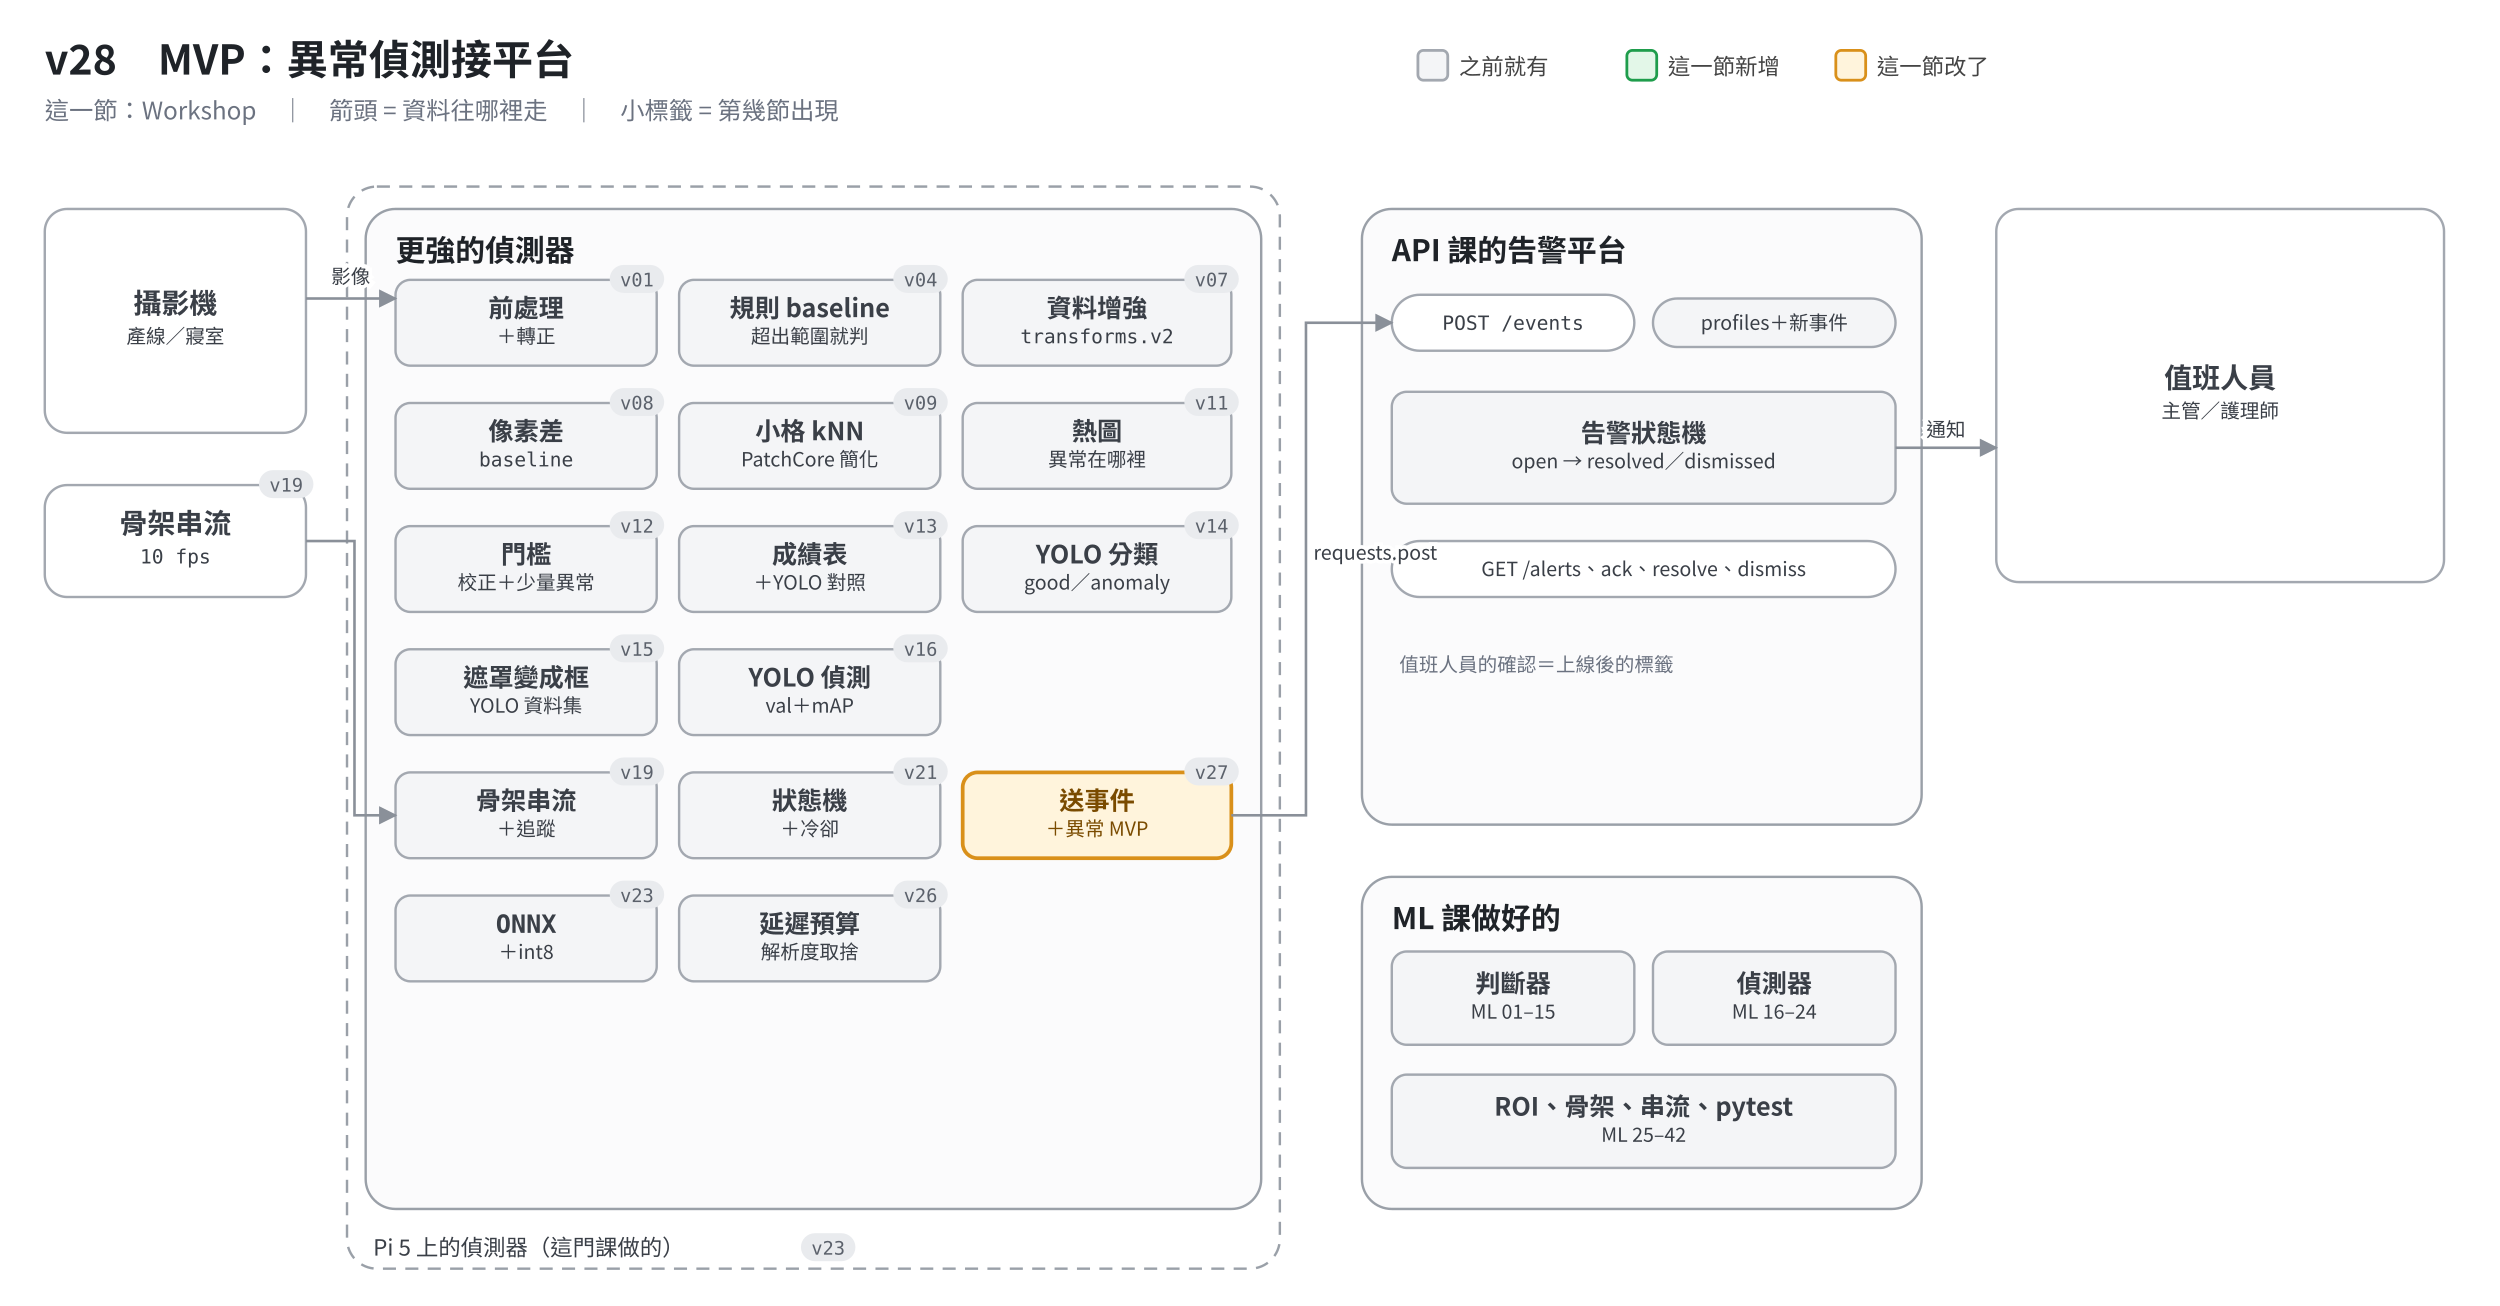
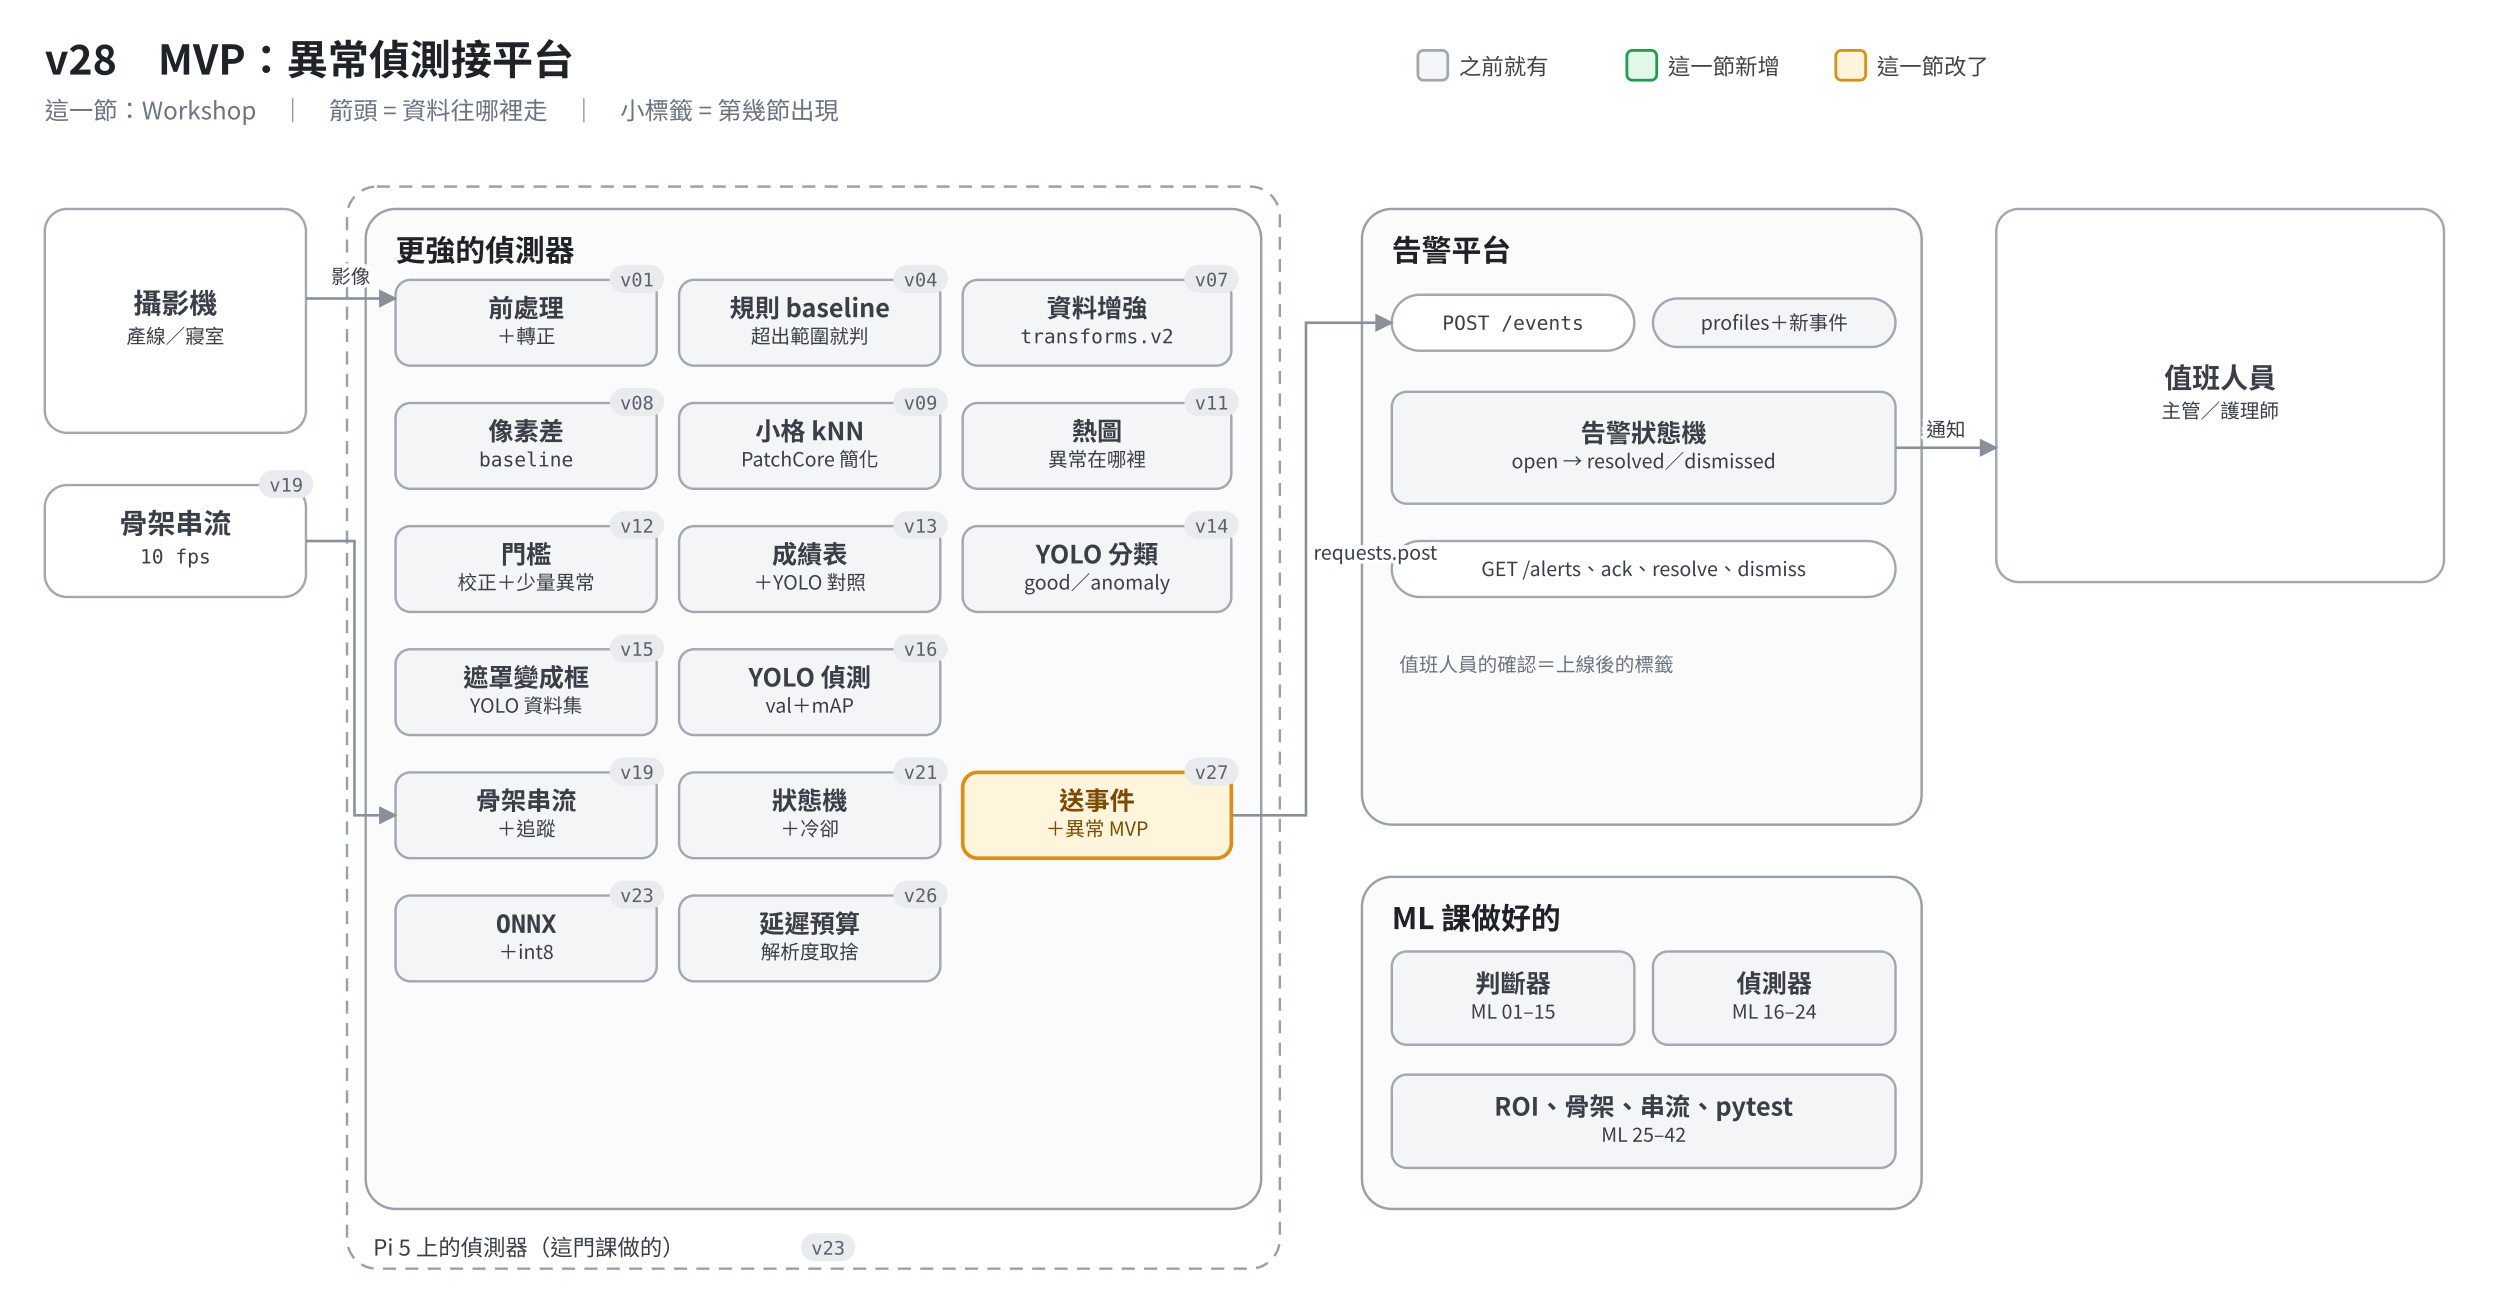
<svg xmlns="http://www.w3.org/2000/svg" viewBox="0 0 1340 700" width="1340" height="700">
  <defs>
    <marker id="arr-old" viewBox="0 0 10 10" refX="9" refY="5" markerWidth="7" markerHeight="7" orient="auto-start-reverse">
      <path d="M0,0 L10,5 L0,10 z" fill="#8a9099" />
    </marker>
    <marker id="arr-new" viewBox="0 0 10 10" refX="9" refY="5" markerWidth="7" markerHeight="7" orient="auto-start-reverse">
      <path d="M0,0 L10,5 L0,10 z" fill="#1f9d4c" />
    </marker>
    <marker id="arr-changed" viewBox="0 0 10 10" refX="9" refY="5" markerWidth="7" markerHeight="7" orient="auto-start-reverse">
      <path d="M0,0 L10,5 L0,10 z" fill="#d9901a" />
    </marker>
    <marker id="arr-error" viewBox="0 0 10 10" refX="9" refY="5" markerWidth="7" markerHeight="7" orient="auto-start-reverse">
      <path d="M0,0 L10,5 L0,10 z" fill="#d33a3a" />
    </marker>
  </defs>
  <rect width="1340" height="700" fill="#ffffff" />
  <text x="24" y="40" font-family="'PingFang TC','Noto Sans TC','Noto Sans CJK TC','Microsoft JhengHei',sans-serif" font-size="22" fill="#1f2328" font-weight="bold" text-anchor="start">v28　MVP：異常偵測接平台</text>
  <text x="24" y="64" font-family="'PingFang TC','Noto Sans TC','Noto Sans CJK TC','Microsoft JhengHei',sans-serif" font-size="13" fill="#6b7280" font-weight="normal" text-anchor="start">這一節：Workshop　｜　箭頭 = 資料往哪裡走　｜　小標籤 = 第幾節出現</text>
  <rect x="760" y="27" width="16" height="16" rx="3" fill="#f4f5f7" stroke="#a3a8b0" stroke-width="1.5" />
  <text x="782" y="40" font-family="'PingFang TC','Noto Sans TC','Noto Sans CJK TC','Microsoft JhengHei',sans-serif" font-size="12" fill="#444" font-weight="normal" text-anchor="start">之前就有</text>
  <rect x="872" y="27" width="16" height="16" rx="3" fill="#e3f7e8" stroke="#1f9d4c" stroke-width="1.5" />
  <text x="894" y="40" font-family="'PingFang TC','Noto Sans TC','Noto Sans CJK TC','Microsoft JhengHei',sans-serif" font-size="12" fill="#444" font-weight="normal" text-anchor="start">這一節新增</text>
  <rect x="984" y="27" width="16" height="16" rx="3" fill="#fff4dc" stroke="#d9901a" stroke-width="1.5" />
  <text x="1006" y="40" font-family="'PingFang TC','Noto Sans TC','Noto Sans CJK TC','Microsoft JhengHei',sans-serif" font-size="12" fill="#444" font-weight="normal" text-anchor="start">這一節改了</text>
  <rect x="186" y="100" width="500" height="580" rx="16" fill="none" stroke="#9aa0a8" stroke-width="1.3" stroke-dasharray="7 5" />
  <text x="200" y="673" font-family="'PingFang TC','Noto Sans TC','Noto Sans CJK TC','Microsoft JhengHei',sans-serif" font-size="12" fill="#3a3f47" font-weight="normal" text-anchor="start">Pi 5 上的偵測器（這門課做的）</text>
  <rect x="196" y="112" width="480" height="536" rx="16" fill="#fbfbfc" stroke="#9aa0a8" stroke-width="1.3" />
  <text x="212" y="140" font-family="'PingFang TC','Noto Sans TC','Noto Sans CJK TC','Microsoft JhengHei',sans-serif" font-size="16" fill="#1f2328" font-weight="bold" text-anchor="start">更強的偵測器</text>
  <rect x="730" y="112" width="300" height="330" rx="16" fill="#fbfbfc" stroke="#9aa0a8" stroke-width="1.3" />
-   <text x="746" y="140" font-family="'PingFang TC','Noto Sans TC','Noto Sans CJK TC','Microsoft JhengHei',sans-serif" font-size="16" fill="#1f2328" font-weight="bold" text-anchor="start">API 課的告警平台</text>
+   <text x="746" y="140" font-family="'PingFang TC','Noto Sans TC','Noto Sans CJK TC','Microsoft JhengHei',sans-serif" font-size="16" fill="#1f2328" font-weight="bold" text-anchor="start">告警平台</text>
  <rect x="730" y="470" width="300" height="178" rx="16" fill="#fbfbfc" stroke="#9aa0a8" stroke-width="1.3" />
  <text x="746" y="498" font-family="'PingFang TC','Noto Sans TC','Noto Sans CJK TC','Microsoft JhengHei',sans-serif" font-size="16" fill="#1f2328" font-weight="bold" text-anchor="start">ML 課做好的</text>
  <rect x="24" y="112" width="140" height="120" rx="12" fill="#ffffff" stroke="#a3a8b0" stroke-width="1.3" />
  <text x="94" y="168" font-family="'PingFang TC','Noto Sans TC','Noto Sans CJK TC','Microsoft JhengHei',sans-serif" font-size="15" fill="#3a3f47" font-weight="bold" text-anchor="middle">攝影機</text>
  <text x="94" y="184" font-family="'PingFang TC','Noto Sans TC','Noto Sans CJK TC','Microsoft JhengHei',sans-serif" font-size="10.5" fill="#3a3f47" font-weight="normal" text-anchor="middle">產線／寢室</text>
  <rect x="24" y="260" width="140" height="60" rx="12" fill="#ffffff" stroke="#a3a8b0" stroke-width="1.3" />
  <text x="94" y="286" font-family="'PingFang TC','Noto Sans TC','Noto Sans CJK TC','Microsoft JhengHei',sans-serif" font-size="15" fill="#3a3f47" font-weight="bold" text-anchor="middle">骨架串流</text>
  <text x="94" y="302" font-family="'SF Mono',Menlo,Consolas,'DejaVu Sans Mono',monospace" font-size="10.5" fill="#3a3f47" font-weight="normal" text-anchor="middle">10 fps</text>
  <rect x="1070" y="112" width="240" height="200" rx="12" fill="#ffffff" stroke="#a3a8b0" stroke-width="1.3" />
  <text x="1190" y="208" font-family="'PingFang TC','Noto Sans TC','Noto Sans CJK TC','Microsoft JhengHei',sans-serif" font-size="15" fill="#3a3f47" font-weight="bold" text-anchor="middle">值班人員</text>
  <text x="1190" y="224" font-family="'PingFang TC','Noto Sans TC','Noto Sans CJK TC','Microsoft JhengHei',sans-serif" font-size="10.5" fill="#3a3f47" font-weight="normal" text-anchor="middle">主管／護理師</text>
  <rect x="212" y="150" width="140" height="46" rx="8" fill="#f4f5f7" stroke="#a3a8b0" stroke-width="1.3" />
  <text x="282" y="170" font-family="'PingFang TC','Noto Sans TC','Noto Sans CJK TC','Microsoft JhengHei',sans-serif" font-size="13.5" fill="#3a3f47" font-weight="bold" text-anchor="middle">前處理</text>
  <text x="282" y="184" font-family="'PingFang TC','Noto Sans TC','Noto Sans CJK TC','Microsoft JhengHei',sans-serif" font-size="10.5" fill="#3a3f47" font-weight="normal" text-anchor="middle">＋轉正</text>
  <rect x="364" y="150" width="140" height="46" rx="8" fill="#f4f5f7" stroke="#a3a8b0" stroke-width="1.3" />
  <text x="434" y="170" font-family="'PingFang TC','Noto Sans TC','Noto Sans CJK TC','Microsoft JhengHei',sans-serif" font-size="13.5" fill="#3a3f47" font-weight="bold" text-anchor="middle">規則 baseline</text>
  <text x="434" y="184" font-family="'PingFang TC','Noto Sans TC','Noto Sans CJK TC','Microsoft JhengHei',sans-serif" font-size="10.5" fill="#3a3f47" font-weight="normal" text-anchor="middle">超出範圍就判</text>
  <rect x="516" y="150" width="144" height="46" rx="8" fill="#f4f5f7" stroke="#a3a8b0" stroke-width="1.3" />
  <text x="588" y="170" font-family="'PingFang TC','Noto Sans TC','Noto Sans CJK TC','Microsoft JhengHei',sans-serif" font-size="13.5" fill="#3a3f47" font-weight="bold" text-anchor="middle">資料增強</text>
  <text x="588" y="184" font-family="'SF Mono',Menlo,Consolas,'DejaVu Sans Mono',monospace" font-size="10.5" fill="#3a3f47" font-weight="normal" text-anchor="middle">transforms.v2</text>
  <rect x="212" y="216" width="140" height="46" rx="8" fill="#f4f5f7" stroke="#a3a8b0" stroke-width="1.3" />
  <text x="282" y="236" font-family="'PingFang TC','Noto Sans TC','Noto Sans CJK TC','Microsoft JhengHei',sans-serif" font-size="13.5" fill="#3a3f47" font-weight="bold" text-anchor="middle">像素差</text>
  <text x="282" y="250" font-family="'SF Mono',Menlo,Consolas,'DejaVu Sans Mono',monospace" font-size="10.5" fill="#3a3f47" font-weight="normal" text-anchor="middle">baseline</text>
  <rect x="364" y="216" width="140" height="46" rx="8" fill="#f4f5f7" stroke="#a3a8b0" stroke-width="1.3" />
  <text x="434" y="236" font-family="'PingFang TC','Noto Sans TC','Noto Sans CJK TC','Microsoft JhengHei',sans-serif" font-size="13.5" fill="#3a3f47" font-weight="bold" text-anchor="middle">小格 kNN</text>
  <text x="434" y="250" font-family="'PingFang TC','Noto Sans TC','Noto Sans CJK TC','Microsoft JhengHei',sans-serif" font-size="10.5" fill="#3a3f47" font-weight="normal" text-anchor="middle">PatchCore 簡化</text>
  <rect x="516" y="216" width="144" height="46" rx="8" fill="#f4f5f7" stroke="#a3a8b0" stroke-width="1.3" />
  <text x="588" y="236" font-family="'PingFang TC','Noto Sans TC','Noto Sans CJK TC','Microsoft JhengHei',sans-serif" font-size="13.5" fill="#3a3f47" font-weight="bold" text-anchor="middle">熱圖</text>
  <text x="588" y="250" font-family="'PingFang TC','Noto Sans TC','Noto Sans CJK TC','Microsoft JhengHei',sans-serif" font-size="10.5" fill="#3a3f47" font-weight="normal" text-anchor="middle">異常在哪裡</text>
  <rect x="212" y="282" width="140" height="46" rx="8" fill="#f4f5f7" stroke="#a3a8b0" stroke-width="1.3" />
  <text x="282" y="302" font-family="'PingFang TC','Noto Sans TC','Noto Sans CJK TC','Microsoft JhengHei',sans-serif" font-size="13.5" fill="#3a3f47" font-weight="bold" text-anchor="middle">門檻</text>
  <text x="282" y="316" font-family="'PingFang TC','Noto Sans TC','Noto Sans CJK TC','Microsoft JhengHei',sans-serif" font-size="10.5" fill="#3a3f47" font-weight="normal" text-anchor="middle">校正＋少量異常</text>
  <rect x="364" y="282" width="140" height="46" rx="8" fill="#f4f5f7" stroke="#a3a8b0" stroke-width="1.3" />
  <text x="434" y="302" font-family="'PingFang TC','Noto Sans TC','Noto Sans CJK TC','Microsoft JhengHei',sans-serif" font-size="13.5" fill="#3a3f47" font-weight="bold" text-anchor="middle">成績表</text>
  <text x="434" y="316" font-family="'PingFang TC','Noto Sans TC','Noto Sans CJK TC','Microsoft JhengHei',sans-serif" font-size="10.5" fill="#3a3f47" font-weight="normal" text-anchor="middle">＋YOLO 對照</text>
  <rect x="516" y="282" width="144" height="46" rx="8" fill="#f4f5f7" stroke="#a3a8b0" stroke-width="1.3" />
  <text x="588" y="302" font-family="'PingFang TC','Noto Sans TC','Noto Sans CJK TC','Microsoft JhengHei',sans-serif" font-size="13.5" fill="#3a3f47" font-weight="bold" text-anchor="middle">YOLO 分類</text>
  <text x="588" y="316" font-family="'PingFang TC','Noto Sans TC','Noto Sans CJK TC','Microsoft JhengHei',sans-serif" font-size="10.5" fill="#3a3f47" font-weight="normal" text-anchor="middle">good／anomaly</text>
  <rect x="212" y="348" width="140" height="46" rx="8" fill="#f4f5f7" stroke="#a3a8b0" stroke-width="1.3" />
  <text x="282" y="368" font-family="'PingFang TC','Noto Sans TC','Noto Sans CJK TC','Microsoft JhengHei',sans-serif" font-size="13.5" fill="#3a3f47" font-weight="bold" text-anchor="middle">遮罩變成框</text>
  <text x="282" y="382" font-family="'PingFang TC','Noto Sans TC','Noto Sans CJK TC','Microsoft JhengHei',sans-serif" font-size="10.5" fill="#3a3f47" font-weight="normal" text-anchor="middle">YOLO 資料集</text>
  <rect x="364" y="348" width="140" height="46" rx="8" fill="#f4f5f7" stroke="#a3a8b0" stroke-width="1.3" />
  <text x="434" y="368" font-family="'PingFang TC','Noto Sans TC','Noto Sans CJK TC','Microsoft JhengHei',sans-serif" font-size="13.5" fill="#3a3f47" font-weight="bold" text-anchor="middle">YOLO 偵測</text>
  <text x="434" y="382" font-family="'PingFang TC','Noto Sans TC','Noto Sans CJK TC','Microsoft JhengHei',sans-serif" font-size="10.5" fill="#3a3f47" font-weight="normal" text-anchor="middle">val＋mAP</text>
  <rect x="212" y="414" width="140" height="46" rx="8" fill="#f4f5f7" stroke="#a3a8b0" stroke-width="1.3" />
  <text x="282" y="434" font-family="'PingFang TC','Noto Sans TC','Noto Sans CJK TC','Microsoft JhengHei',sans-serif" font-size="13.5" fill="#3a3f47" font-weight="bold" text-anchor="middle">骨架串流</text>
  <text x="282" y="448" font-family="'PingFang TC','Noto Sans TC','Noto Sans CJK TC','Microsoft JhengHei',sans-serif" font-size="10.5" fill="#3a3f47" font-weight="normal" text-anchor="middle">＋追蹤</text>
  <rect x="364" y="414" width="140" height="46" rx="8" fill="#f4f5f7" stroke="#a3a8b0" stroke-width="1.3" />
  <text x="434" y="434" font-family="'PingFang TC','Noto Sans TC','Noto Sans CJK TC','Microsoft JhengHei',sans-serif" font-size="13.5" fill="#3a3f47" font-weight="bold" text-anchor="middle">狀態機</text>
  <text x="434" y="448" font-family="'PingFang TC','Noto Sans TC','Noto Sans CJK TC','Microsoft JhengHei',sans-serif" font-size="10.5" fill="#3a3f47" font-weight="normal" text-anchor="middle">＋冷卻</text>
  <rect x="212" y="480" width="140" height="46" rx="8" fill="#f4f5f7" stroke="#a3a8b0" stroke-width="1.3" />
  <text x="282" y="500" font-family="'SF Mono',Menlo,Consolas,'DejaVu Sans Mono',monospace" font-size="13.5" fill="#3a3f47" font-weight="bold" text-anchor="middle">ONNX</text>
  <text x="282" y="514" font-family="'PingFang TC','Noto Sans TC','Noto Sans CJK TC','Microsoft JhengHei',sans-serif" font-size="10.5" fill="#3a3f47" font-weight="normal" text-anchor="middle">＋int8</text>
  <rect x="364" y="480" width="140" height="46" rx="8" fill="#f4f5f7" stroke="#a3a8b0" stroke-width="1.3" />
  <text x="434" y="500" font-family="'PingFang TC','Noto Sans TC','Noto Sans CJK TC','Microsoft JhengHei',sans-serif" font-size="13.5" fill="#3a3f47" font-weight="bold" text-anchor="middle">延遲預算</text>
  <text x="434" y="514" font-family="'PingFang TC','Noto Sans TC','Noto Sans CJK TC','Microsoft JhengHei',sans-serif" font-size="10.5" fill="#3a3f47" font-weight="normal" text-anchor="middle">解析度取捨</text>
  <rect x="516" y="414" width="144" height="46" rx="8" fill="#fff4dc" stroke="#d9901a" stroke-width="2" />
  <text x="588" y="434" font-family="'PingFang TC','Noto Sans TC','Noto Sans CJK TC','Microsoft JhengHei',sans-serif" font-size="13.5" fill="#7a4b00" font-weight="bold" text-anchor="middle">送事件</text>
  <text x="588" y="448" font-family="'PingFang TC','Noto Sans TC','Noto Sans CJK TC','Microsoft JhengHei',sans-serif" font-size="10.5" fill="#7a4b00" font-weight="normal" text-anchor="middle">＋異常 MVP</text>
  <rect x="746" y="158" width="130" height="30" rx="15" fill="#ffffff" stroke="#a3a8b0" stroke-width="1.3" />
  <text x="811" y="176.78" font-family="'SF Mono',Menlo,Consolas,'DejaVu Sans Mono',monospace" font-size="10.5" fill="#3a3f47" font-weight="normal" text-anchor="middle">POST /events</text>
  <rect x="886" y="160" width="130" height="26" rx="13" fill="#f4f5f7" stroke="#a3a8b0" stroke-width="1.3" />
  <text x="951" y="176.78" font-family="'PingFang TC','Noto Sans TC','Noto Sans CJK TC','Microsoft JhengHei',sans-serif" font-size="10.5" fill="#3a3f47" font-weight="normal" text-anchor="middle">profiles＋新事件</text>
  <rect x="746" y="210" width="270" height="60" rx="8" fill="#f4f5f7" stroke="#a3a8b0" stroke-width="1.3" />
  <text x="881" y="237" font-family="'PingFang TC','Noto Sans TC','Noto Sans CJK TC','Microsoft JhengHei',sans-serif" font-size="13.5" fill="#3a3f47" font-weight="bold" text-anchor="middle">告警狀態機</text>
  <text x="881" y="251" font-family="'PingFang TC','Noto Sans TC','Noto Sans CJK TC','Microsoft JhengHei',sans-serif" font-size="10.5" fill="#3a3f47" font-weight="normal" text-anchor="middle">open → resolved／dismissed</text>
  <rect x="746" y="290" width="270" height="30" rx="15" fill="#ffffff" stroke="#a3a8b0" stroke-width="1.3" />
  <text x="881" y="308.78" font-family="'PingFang TC','Noto Sans TC','Noto Sans CJK TC','Microsoft JhengHei',sans-serif" font-size="10.5" fill="#3a3f47" font-weight="normal" text-anchor="middle">GET /alerts、ack、resolve、dismiss</text>
  <text x="750" y="360" font-family="'PingFang TC','Noto Sans TC','Noto Sans CJK TC','Microsoft JhengHei',sans-serif" font-size="10.5" fill="#6b7280" font-weight="normal" text-anchor="start">值班人員的確認＝上線後的標籤</text>
  <rect x="746" y="510" width="130" height="50" rx="8" fill="#f4f5f7" stroke="#a3a8b0" stroke-width="1.3" />
  <text x="811" y="532" font-family="'PingFang TC','Noto Sans TC','Noto Sans CJK TC','Microsoft JhengHei',sans-serif" font-size="13.5" fill="#3a3f47" font-weight="bold" text-anchor="middle">判斷器</text>
  <text x="811" y="546" font-family="'PingFang TC','Noto Sans TC','Noto Sans CJK TC','Microsoft JhengHei',sans-serif" font-size="10.5" fill="#3a3f47" font-weight="normal" text-anchor="middle">ML 01–15</text>
  <rect x="886" y="510" width="130" height="50" rx="8" fill="#f4f5f7" stroke="#a3a8b0" stroke-width="1.3" />
  <text x="951" y="532" font-family="'PingFang TC','Noto Sans TC','Noto Sans CJK TC','Microsoft JhengHei',sans-serif" font-size="13.5" fill="#3a3f47" font-weight="bold" text-anchor="middle">偵測器</text>
  <text x="951" y="546" font-family="'PingFang TC','Noto Sans TC','Noto Sans CJK TC','Microsoft JhengHei',sans-serif" font-size="10.5" fill="#3a3f47" font-weight="normal" text-anchor="middle">ML 16–24</text>
  <rect x="746" y="576" width="270" height="50" rx="8" fill="#f4f5f7" stroke="#a3a8b0" stroke-width="1.3" />
  <text x="881" y="598" font-family="'PingFang TC','Noto Sans TC','Noto Sans CJK TC','Microsoft JhengHei',sans-serif" font-size="13.5" fill="#3a3f47" font-weight="bold" text-anchor="middle">ROI、骨架、串流、pytest</text>
  <text x="881" y="612" font-family="'PingFang TC','Noto Sans TC','Noto Sans CJK TC','Microsoft JhengHei',sans-serif" font-size="10.5" fill="#3a3f47" font-weight="normal" text-anchor="middle">ML 25–42</text>
  <polyline points="164,160 212,160" fill="none" stroke="#8a9099" stroke-width="1.4" marker-end="url(#arr-old)" />
  <text x="188" y="152" font-family="'PingFang TC','Noto Sans TC','Noto Sans CJK TC','Microsoft JhengHei',sans-serif" font-size="10.5" fill="#3a3f47" text-anchor="middle" stroke="#fff" stroke-width="4" paint-order="stroke">影像</text>
  <polyline points="164,290 190,290 190,437 212,437" fill="none" stroke="#8a9099" stroke-width="1.4" marker-end="url(#arr-old)" />
  <polyline points="660,437 700,437 700,173 746,173" fill="none" stroke="#8a9099" stroke-width="1.4" marker-end="url(#arr-old)" />
  <text x="704" y="300" font-family="'PingFang TC','Noto Sans TC','Noto Sans CJK TC','Microsoft JhengHei',sans-serif" font-size="10.5" fill="#3a3f47" text-anchor="start" stroke="#fff" stroke-width="4" paint-order="stroke">requests.post</text>
  <polyline points="1016,240 1070,240" fill="none" stroke="#8a9099" stroke-width="1.4" marker-end="url(#arr-old)" />
  <text x="1043" y="234" font-family="'PingFang TC','Noto Sans TC','Noto Sans CJK TC','Microsoft JhengHei',sans-serif" font-size="10.5" fill="#3a3f47" text-anchor="middle" stroke="#fff" stroke-width="4" paint-order="stroke">通知</text>
  <rect x="429.3" y="661" width="29.2" height="15" rx="7.5" fill="#e9ebee" />
  <text x="443.9" y="672.5" font-family="'SF Mono',Menlo,Consolas,'DejaVu Sans Mono',monospace" font-size="10" fill="#5b616b" font-weight="normal" text-anchor="middle">v23</text>
  <rect x="138.8" y="252" width="29.2" height="15" rx="7.5" fill="#e9ebee" />
  <text x="153.4" y="263.5" font-family="'SF Mono',Menlo,Consolas,'DejaVu Sans Mono',monospace" font-size="10" fill="#5b616b" font-weight="normal" text-anchor="middle">v19</text>
  <rect x="326.8" y="142" width="29.2" height="15" rx="7.5" fill="#e9ebee" />
  <text x="341.4" y="153.5" font-family="'SF Mono',Menlo,Consolas,'DejaVu Sans Mono',monospace" font-size="10" fill="#5b616b" font-weight="normal" text-anchor="middle">v01</text>
  <rect x="478.8" y="142" width="29.2" height="15" rx="7.5" fill="#e9ebee" />
  <text x="493.4" y="153.5" font-family="'SF Mono',Menlo,Consolas,'DejaVu Sans Mono',monospace" font-size="10" fill="#5b616b" font-weight="normal" text-anchor="middle">v04</text>
  <rect x="634.8" y="142" width="29.2" height="15" rx="7.5" fill="#e9ebee" />
  <text x="649.4" y="153.5" font-family="'SF Mono',Menlo,Consolas,'DejaVu Sans Mono',monospace" font-size="10" fill="#5b616b" font-weight="normal" text-anchor="middle">v07</text>
  <rect x="326.8" y="208" width="29.2" height="15" rx="7.5" fill="#e9ebee" />
  <text x="341.4" y="219.5" font-family="'SF Mono',Menlo,Consolas,'DejaVu Sans Mono',monospace" font-size="10" fill="#5b616b" font-weight="normal" text-anchor="middle">v08</text>
  <rect x="478.8" y="208" width="29.2" height="15" rx="7.5" fill="#e9ebee" />
  <text x="493.4" y="219.5" font-family="'SF Mono',Menlo,Consolas,'DejaVu Sans Mono',monospace" font-size="10" fill="#5b616b" font-weight="normal" text-anchor="middle">v09</text>
  <rect x="634.8" y="208" width="29.2" height="15" rx="7.5" fill="#e9ebee" />
  <text x="649.4" y="219.5" font-family="'SF Mono',Menlo,Consolas,'DejaVu Sans Mono',monospace" font-size="10" fill="#5b616b" font-weight="normal" text-anchor="middle">v11</text>
  <rect x="326.8" y="274" width="29.2" height="15" rx="7.5" fill="#e9ebee" />
  <text x="341.4" y="285.5" font-family="'SF Mono',Menlo,Consolas,'DejaVu Sans Mono',monospace" font-size="10" fill="#5b616b" font-weight="normal" text-anchor="middle">v12</text>
  <rect x="478.8" y="274" width="29.2" height="15" rx="7.5" fill="#e9ebee" />
  <text x="493.4" y="285.5" font-family="'SF Mono',Menlo,Consolas,'DejaVu Sans Mono',monospace" font-size="10" fill="#5b616b" font-weight="normal" text-anchor="middle">v13</text>
  <rect x="634.8" y="274" width="29.2" height="15" rx="7.5" fill="#e9ebee" />
  <text x="649.4" y="285.5" font-family="'SF Mono',Menlo,Consolas,'DejaVu Sans Mono',monospace" font-size="10" fill="#5b616b" font-weight="normal" text-anchor="middle">v14</text>
  <rect x="326.8" y="340" width="29.2" height="15" rx="7.5" fill="#e9ebee" />
  <text x="341.4" y="351.5" font-family="'SF Mono',Menlo,Consolas,'DejaVu Sans Mono',monospace" font-size="10" fill="#5b616b" font-weight="normal" text-anchor="middle">v15</text>
  <rect x="478.8" y="340" width="29.2" height="15" rx="7.5" fill="#e9ebee" />
  <text x="493.4" y="351.5" font-family="'SF Mono',Menlo,Consolas,'DejaVu Sans Mono',monospace" font-size="10" fill="#5b616b" font-weight="normal" text-anchor="middle">v16</text>
  <rect x="326.8" y="406" width="29.2" height="15" rx="7.5" fill="#e9ebee" />
  <text x="341.4" y="417.5" font-family="'SF Mono',Menlo,Consolas,'DejaVu Sans Mono',monospace" font-size="10" fill="#5b616b" font-weight="normal" text-anchor="middle">v19</text>
  <rect x="478.8" y="406" width="29.2" height="15" rx="7.5" fill="#e9ebee" />
  <text x="493.4" y="417.5" font-family="'SF Mono',Menlo,Consolas,'DejaVu Sans Mono',monospace" font-size="10" fill="#5b616b" font-weight="normal" text-anchor="middle">v21</text>
  <rect x="326.8" y="472" width="29.2" height="15" rx="7.5" fill="#e9ebee" />
  <text x="341.4" y="483.5" font-family="'SF Mono',Menlo,Consolas,'DejaVu Sans Mono',monospace" font-size="10" fill="#5b616b" font-weight="normal" text-anchor="middle">v23</text>
  <rect x="478.8" y="472" width="29.2" height="15" rx="7.5" fill="#e9ebee" />
  <text x="493.4" y="483.5" font-family="'SF Mono',Menlo,Consolas,'DejaVu Sans Mono',monospace" font-size="10" fill="#5b616b" font-weight="normal" text-anchor="middle">v26</text>
  <rect x="634.8" y="406" width="29.2" height="15" rx="7.5" fill="#e9ebee" />
  <text x="649.4" y="417.5" font-family="'SF Mono',Menlo,Consolas,'DejaVu Sans Mono',monospace" font-size="10" fill="#5b616b" font-weight="normal" text-anchor="middle">v27</text>
</svg>
